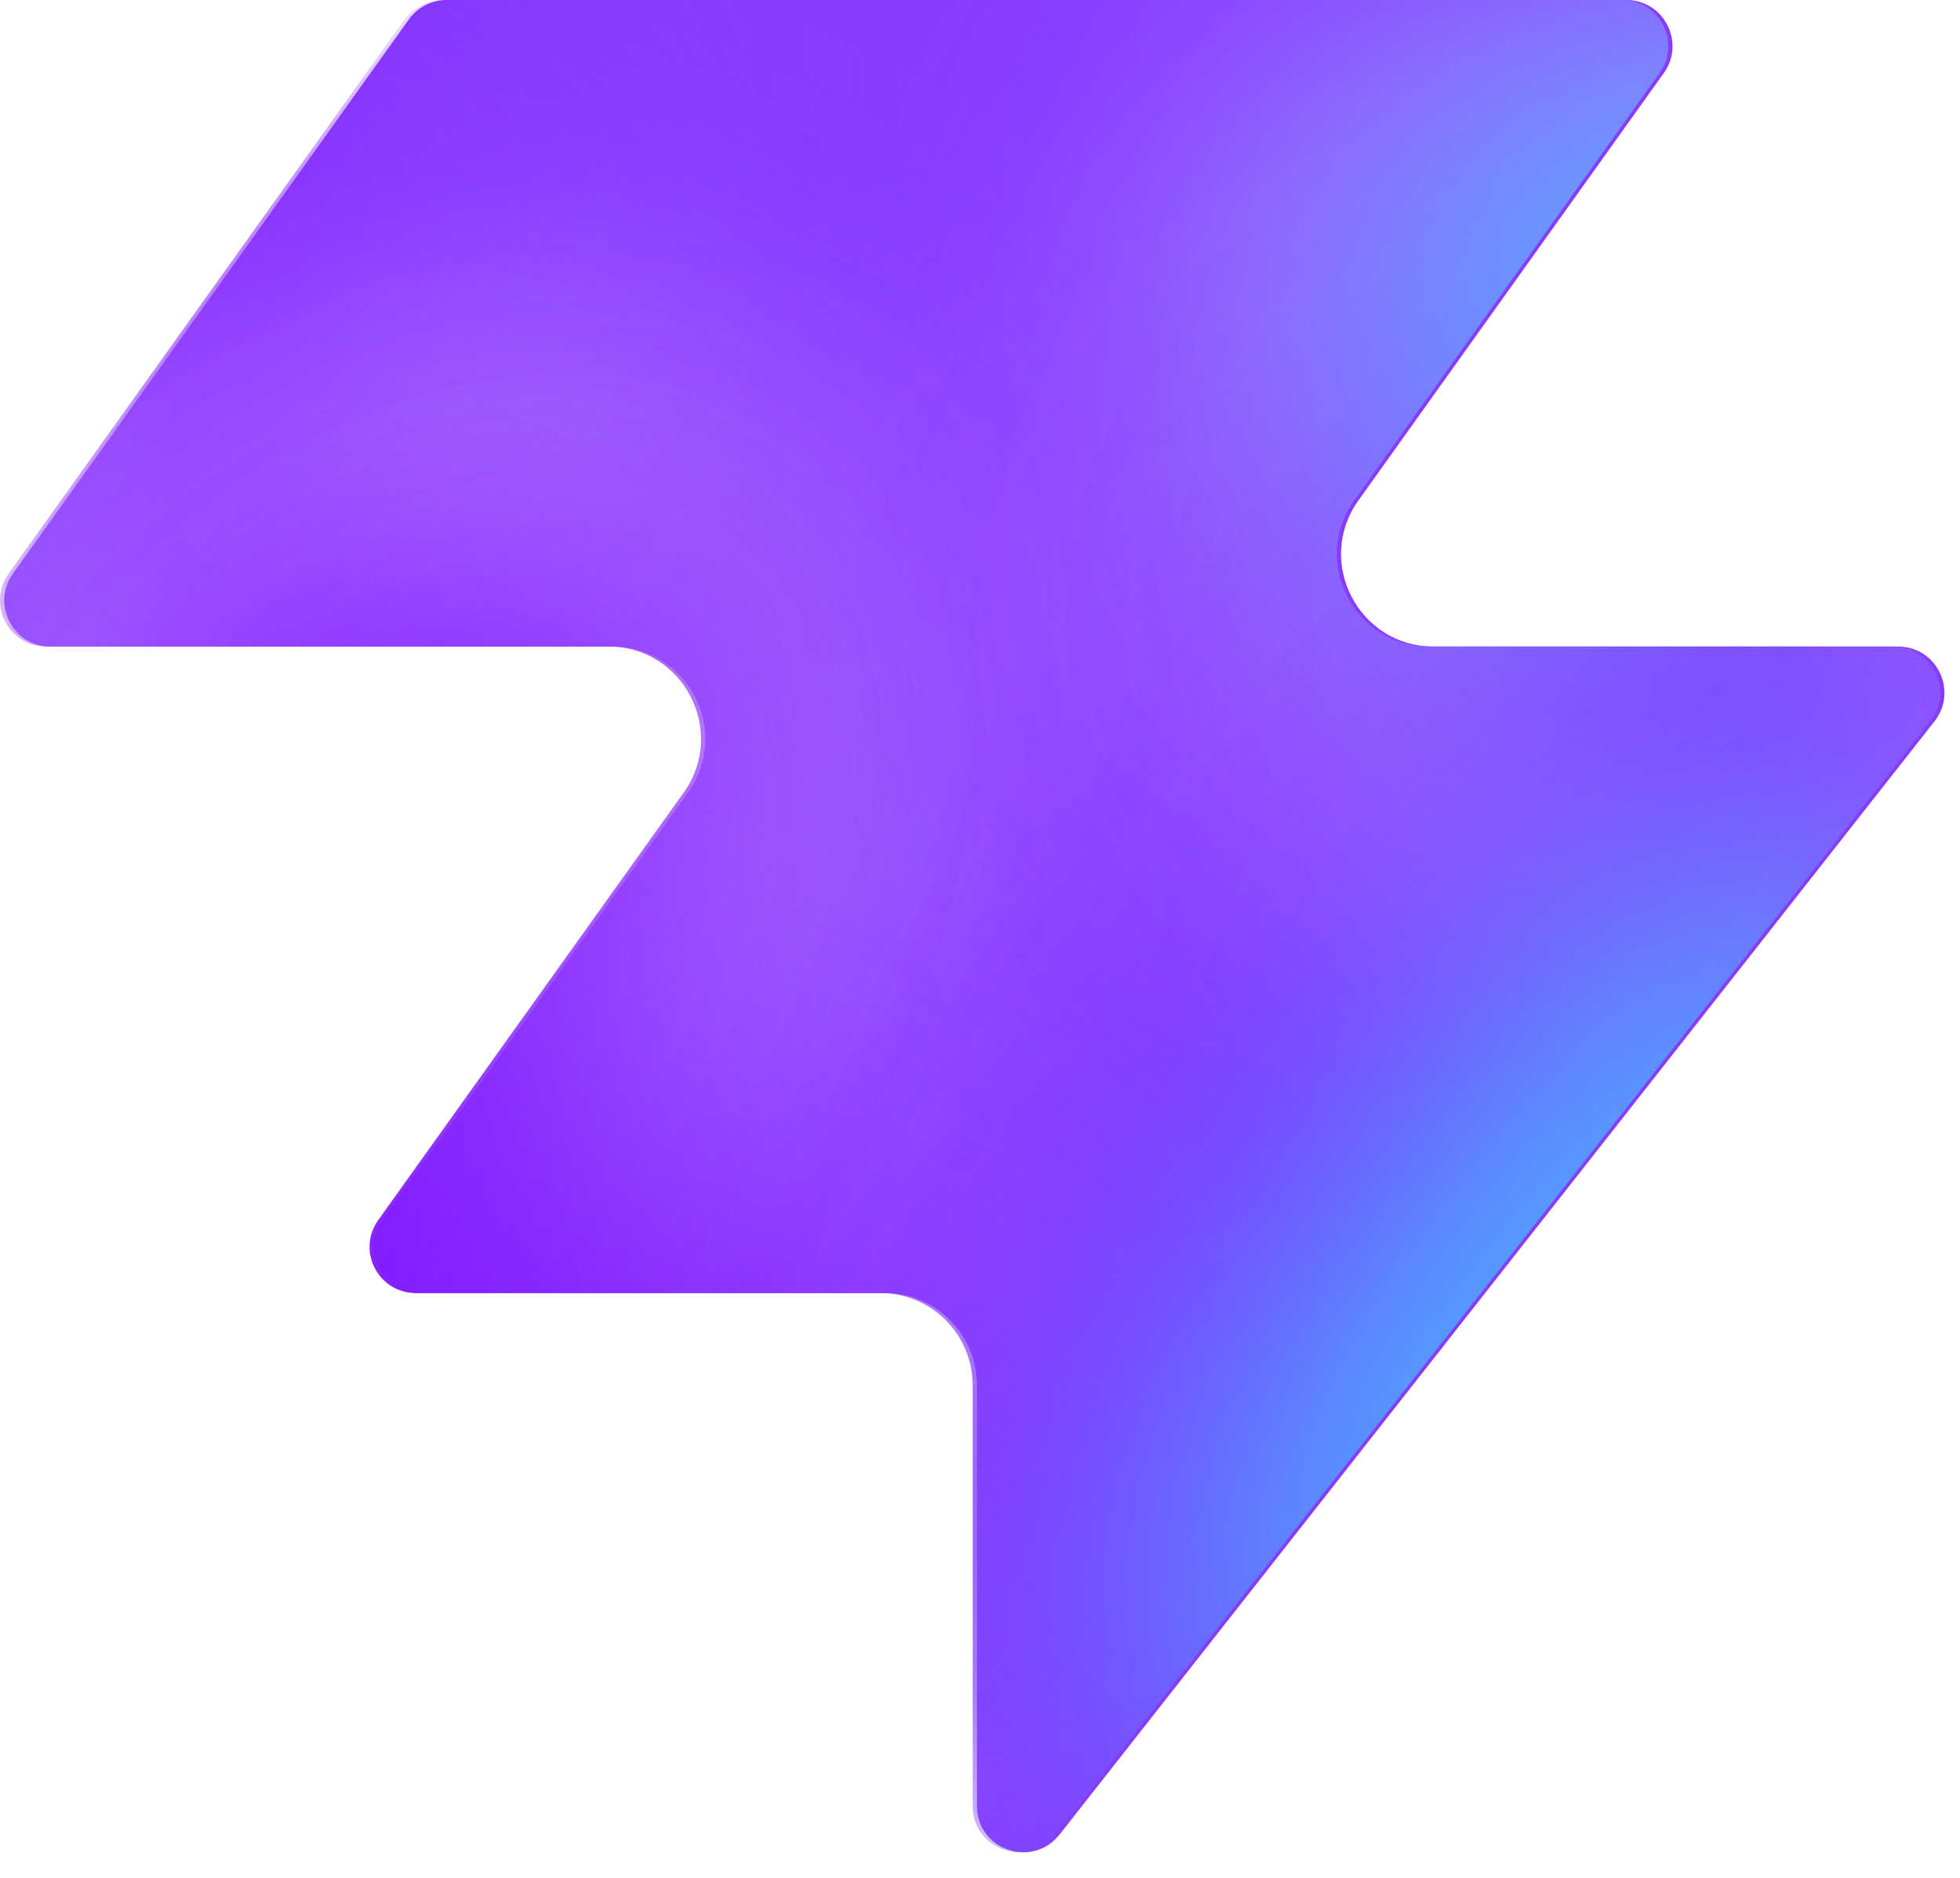
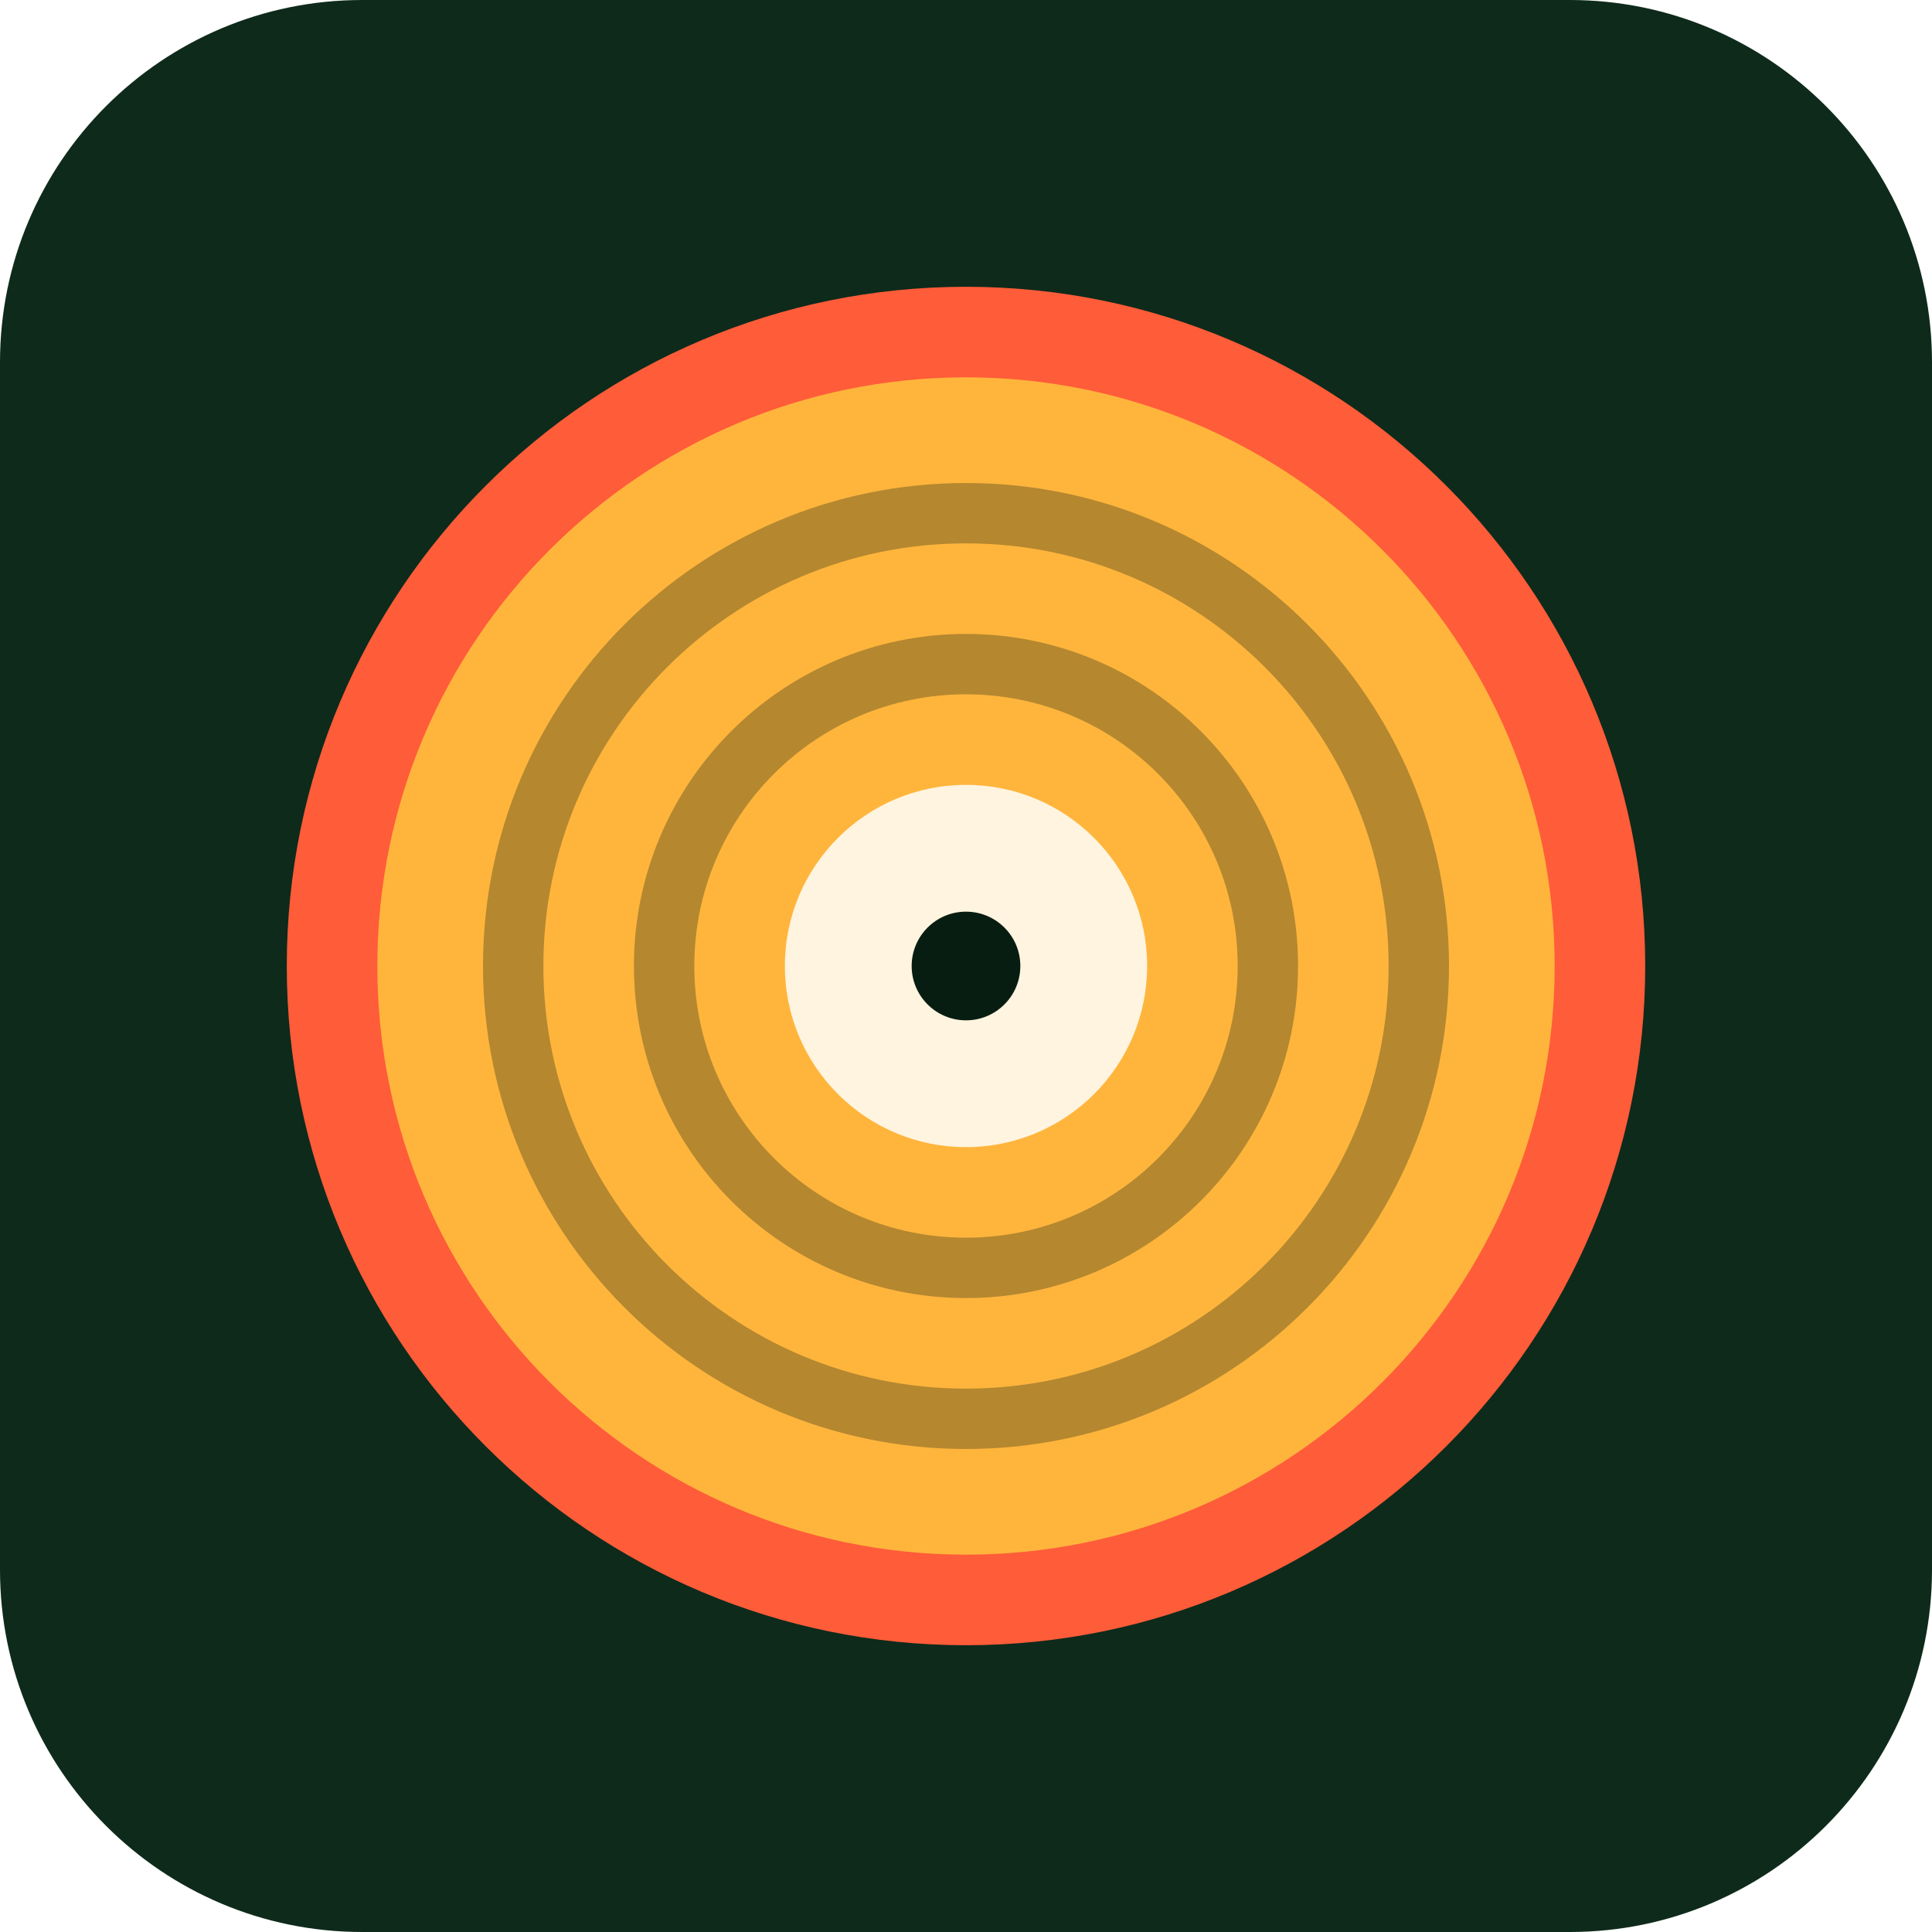
- <svg xmlns="http://www.w3.org/2000/svg" width="48" height="46" fill="none" viewBox="0 0 48 46">
-   <path fill="#863bff" d="M25.946 44.938c-.664.845-2.021.375-2.021-.698V33.937a2.26 2.26 0 0 0-2.262-2.262H10.287c-.92 0-1.456-1.04-.92-1.788l7.48-10.471c1.07-1.497 0-3.578-1.842-3.578H1.237c-.92 0-1.456-1.04-.92-1.788L10.013.474c.214-.297.556-.474.92-.474h28.894c.92 0 1.456 1.04.92 1.788l-7.48 10.471c-1.07 1.498 0 3.579 1.842 3.579h11.377c.943 0 1.473 1.088.89 1.83L25.947 44.94z" style="fill:#863bff;fill:color(display-p3 .525 .23 1);fill-opacity:1" />
-   <mask id="a" width="48" height="46" x="0" y="0" maskUnits="userSpaceOnUse" style="mask-type:alpha">
-     <path fill="#000" d="M25.842 44.938c-.664.844-2.021.375-2.021-.698V33.937a2.26 2.26 0 0 0-2.262-2.262H10.183c-.92 0-1.456-1.04-.92-1.788l7.48-10.471c1.07-1.498 0-3.579-1.842-3.579H1.133c-.92 0-1.456-1.04-.92-1.787L9.91.473c.214-.297.556-.474.92-.474h28.894c.92 0 1.456 1.04.92 1.788l-7.48 10.471c-1.07 1.498 0 3.578 1.842 3.578h11.377c.943 0 1.473 1.088.89 1.832L25.843 44.94z" style="fill:#000;fill-opacity:1" />
-   </mask>
-   <g mask="url(#a)">
-     <g filter="url(#b)">
-       <ellipse cx="5.508" cy="14.704" fill="#ede6ff" rx="5.508" ry="14.704" style="fill:#ede6ff;fill:color(display-p3 .927 .903 1);fill-opacity:1" transform="matrix(.00324 1 1 -.00324 -4.47 31.516)" />
-     </g>
-     <g filter="url(#c)">
-       <ellipse cx="10.399" cy="29.851" fill="#ede6ff" rx="10.399" ry="29.851" style="fill:#ede6ff;fill:color(display-p3 .927 .903 1);fill-opacity:1" transform="matrix(.00324 1 1 -.00324 -39.328 7.883)" />
-     </g>
-     <g filter="url(#d)">
-       <ellipse cx="5.508" cy="30.487" fill="#7e14ff" rx="5.508" ry="30.487" style="fill:#7e14ff;fill:color(display-p3 .492 .077 1);fill-opacity:1" transform="rotate(89.814 -25.913 -14.639)scale(1 -1)" />
-     </g>
-     <g filter="url(#e)">
-       <ellipse cx="5.508" cy="30.599" fill="#7e14ff" rx="5.508" ry="30.599" style="fill:#7e14ff;fill:color(display-p3 .492 .077 1);fill-opacity:1" transform="rotate(89.814 -32.644 -3.334)scale(1 -1)" />
-     </g>
-     <g filter="url(#f)">
-       <ellipse cx="5.508" cy="30.599" fill="#7e14ff" rx="5.508" ry="30.599" style="fill:#7e14ff;fill:color(display-p3 .492 .077 1);fill-opacity:1" transform="matrix(.00324 1 1 -.00324 -34.34 30.47)" />
-     </g>
-     <g filter="url(#g)">
-       <ellipse cx="14.072" cy="22.078" fill="#ede6ff" rx="14.072" ry="22.078" style="fill:#ede6ff;fill:color(display-p3 .927 .903 1);fill-opacity:1" transform="rotate(93.35 24.506 48.493)scale(-1 1)" />
-     </g>
-     <g filter="url(#h)">
-       <ellipse cx="3.47" cy="21.501" fill="#7e14ff" rx="3.47" ry="21.501" style="fill:#7e14ff;fill:color(display-p3 .492 .077 1);fill-opacity:1" transform="rotate(89.009 28.708 47.59)scale(-1 1)" />
-     </g>
-     <g filter="url(#i)">
-       <ellipse cx="3.47" cy="21.501" fill="#7e14ff" rx="3.47" ry="21.501" style="fill:#7e14ff;fill:color(display-p3 .492 .077 1);fill-opacity:1" transform="rotate(89.009 28.708 47.59)scale(-1 1)" />
-     </g>
-     <g filter="url(#j)">
-       <ellipse cx=".387" cy="8.972" fill="#7e14ff" rx="4.407" ry="29.108" style="fill:#7e14ff;fill:color(display-p3 .492 .077 1);fill-opacity:1" transform="rotate(39.51 .387 8.972)" />
-     </g>
-     <g filter="url(#k)">
-       <ellipse cx="47.523" cy="-6.092" fill="#7e14ff" rx="4.407" ry="29.108" style="fill:#7e14ff;fill:color(display-p3 .492 .077 1);fill-opacity:1" transform="rotate(37.892 47.523 -6.092)" />
-     </g>
-     <g filter="url(#l)">
-       <ellipse cx="41.412" cy="6.333" fill="#47bfff" rx="5.971" ry="9.665" style="fill:#47bfff;fill:color(display-p3 .28 .748 1);fill-opacity:1" transform="rotate(37.892 41.412 6.333)" />
-     </g>
-     <g filter="url(#m)">
-       <ellipse cx="-1.879" cy="38.332" fill="#7e14ff" rx="4.407" ry="29.108" style="fill:#7e14ff;fill:color(display-p3 .492 .077 1);fill-opacity:1" transform="rotate(37.892 -1.88 38.332)" />
-     </g>
-     <g filter="url(#n)">
-       <ellipse cx="-1.879" cy="38.332" fill="#7e14ff" rx="4.407" ry="29.108" style="fill:#7e14ff;fill:color(display-p3 .492 .077 1);fill-opacity:1" transform="rotate(37.892 -1.88 38.332)" />
-     </g>
-     <g filter="url(#o)">
-       <ellipse cx="35.651" cy="29.907" fill="#7e14ff" rx="4.407" ry="29.108" style="fill:#7e14ff;fill:color(display-p3 .492 .077 1);fill-opacity:1" transform="rotate(37.892 35.651 29.907)" />
-     </g>
-     <g filter="url(#p)">
-       <ellipse cx="38.418" cy="32.4" fill="#47bfff" rx="5.971" ry="15.297" style="fill:#47bfff;fill:color(display-p3 .28 .748 1);fill-opacity:1" transform="rotate(37.892 38.418 32.4)" />
-     </g>
-   </g>
-   <defs>
-     <filter id="b" width="60.045" height="41.654" x="-19.77" y="16.149" color-interpolation-filters="sRGB" filterUnits="userSpaceOnUse">
-       <feFlood flood-opacity="0" result="BackgroundImageFix" />
-       <feBlend in="SourceGraphic" in2="BackgroundImageFix" result="shape" />
-       <feGaussianBlur result="effect1_foregroundBlur_2002_17158" stdDeviation="7.659" />
-     </filter>
-     <filter id="c" width="90.34" height="51.437" x="-54.613" y="-7.533" color-interpolation-filters="sRGB" filterUnits="userSpaceOnUse">
-       <feFlood flood-opacity="0" result="BackgroundImageFix" />
-       <feBlend in="SourceGraphic" in2="BackgroundImageFix" result="shape" />
-       <feGaussianBlur result="effect1_foregroundBlur_2002_17158" stdDeviation="7.659" />
-     </filter>
-     <filter id="d" width="79.355" height="29.4" x="-49.64" y="2.03" color-interpolation-filters="sRGB" filterUnits="userSpaceOnUse">
-       <feFlood flood-opacity="0" result="BackgroundImageFix" />
-       <feBlend in="SourceGraphic" in2="BackgroundImageFix" result="shape" />
-       <feGaussianBlur result="effect1_foregroundBlur_2002_17158" stdDeviation="4.596" />
-     </filter>
-     <filter id="e" width="79.579" height="29.4" x="-45.045" y="20.029" color-interpolation-filters="sRGB" filterUnits="userSpaceOnUse">
-       <feFlood flood-opacity="0" result="BackgroundImageFix" />
-       <feBlend in="SourceGraphic" in2="BackgroundImageFix" result="shape" />
-       <feGaussianBlur result="effect1_foregroundBlur_2002_17158" stdDeviation="4.596" />
-     </filter>
-     <filter id="f" width="79.579" height="29.4" x="-43.513" y="21.178" color-interpolation-filters="sRGB" filterUnits="userSpaceOnUse">
-       <feFlood flood-opacity="0" result="BackgroundImageFix" />
-       <feBlend in="SourceGraphic" in2="BackgroundImageFix" result="shape" />
-       <feGaussianBlur result="effect1_foregroundBlur_2002_17158" stdDeviation="4.596" />
-     </filter>
-     <filter id="g" width="74.749" height="58.852" x="15.756" y="-17.901" color-interpolation-filters="sRGB" filterUnits="userSpaceOnUse">
-       <feFlood flood-opacity="0" result="BackgroundImageFix" />
-       <feBlend in="SourceGraphic" in2="BackgroundImageFix" result="shape" />
-       <feGaussianBlur result="effect1_foregroundBlur_2002_17158" stdDeviation="7.659" />
-     </filter>
-     <filter id="h" width="61.377" height="25.362" x="23.548" y="2.284" color-interpolation-filters="sRGB" filterUnits="userSpaceOnUse">
-       <feFlood flood-opacity="0" result="BackgroundImageFix" />
-       <feBlend in="SourceGraphic" in2="BackgroundImageFix" result="shape" />
-       <feGaussianBlur result="effect1_foregroundBlur_2002_17158" stdDeviation="4.596" />
-     </filter>
-     <filter id="i" width="61.377" height="25.362" x="23.548" y="2.284" color-interpolation-filters="sRGB" filterUnits="userSpaceOnUse">
-       <feFlood flood-opacity="0" result="BackgroundImageFix" />
-       <feBlend in="SourceGraphic" in2="BackgroundImageFix" result="shape" />
-       <feGaussianBlur result="effect1_foregroundBlur_2002_17158" stdDeviation="4.596" />
-     </filter>
-     <filter id="j" width="56.045" height="63.649" x="-27.636" y="-22.853" color-interpolation-filters="sRGB" filterUnits="userSpaceOnUse">
-       <feFlood flood-opacity="0" result="BackgroundImageFix" />
-       <feBlend in="SourceGraphic" in2="BackgroundImageFix" result="shape" />
-       <feGaussianBlur result="effect1_foregroundBlur_2002_17158" stdDeviation="4.596" />
-     </filter>
-     <filter id="k" width="54.814" height="64.646" x="20.116" y="-38.415" color-interpolation-filters="sRGB" filterUnits="userSpaceOnUse">
-       <feFlood flood-opacity="0" result="BackgroundImageFix" />
-       <feBlend in="SourceGraphic" in2="BackgroundImageFix" result="shape" />
-       <feGaussianBlur result="effect1_foregroundBlur_2002_17158" stdDeviation="4.596" />
-     </filter>
-     <filter id="l" width="33.541" height="35.313" x="24.641" y="-11.323" color-interpolation-filters="sRGB" filterUnits="userSpaceOnUse">
-       <feFlood flood-opacity="0" result="BackgroundImageFix" />
-       <feBlend in="SourceGraphic" in2="BackgroundImageFix" result="shape" />
-       <feGaussianBlur result="effect1_foregroundBlur_2002_17158" stdDeviation="4.596" />
-     </filter>
-     <filter id="m" width="54.814" height="64.646" x="-29.286" y="6.009" color-interpolation-filters="sRGB" filterUnits="userSpaceOnUse">
-       <feFlood flood-opacity="0" result="BackgroundImageFix" />
-       <feBlend in="SourceGraphic" in2="BackgroundImageFix" result="shape" />
-       <feGaussianBlur result="effect1_foregroundBlur_2002_17158" stdDeviation="4.596" />
-     </filter>
-     <filter id="n" width="54.814" height="64.646" x="-29.286" y="6.009" color-interpolation-filters="sRGB" filterUnits="userSpaceOnUse">
-       <feFlood flood-opacity="0" result="BackgroundImageFix" />
-       <feBlend in="SourceGraphic" in2="BackgroundImageFix" result="shape" />
-       <feGaussianBlur result="effect1_foregroundBlur_2002_17158" stdDeviation="4.596" />
-     </filter>
-     <filter id="o" width="54.814" height="64.646" x="8.244" y="-2.416" color-interpolation-filters="sRGB" filterUnits="userSpaceOnUse">
-       <feFlood flood-opacity="0" result="BackgroundImageFix" />
-       <feBlend in="SourceGraphic" in2="BackgroundImageFix" result="shape" />
-       <feGaussianBlur result="effect1_foregroundBlur_2002_17158" stdDeviation="4.596" />
-     </filter>
-     <filter id="p" width="39.409" height="43.623" x="18.713" y="10.588" color-interpolation-filters="sRGB" filterUnits="userSpaceOnUse">
-       <feFlood flood-opacity="0" result="BackgroundImageFix" />
-       <feBlend in="SourceGraphic" in2="BackgroundImageFix" result="shape" />
-       <feGaussianBlur result="effect1_foregroundBlur_2002_17158" stdDeviation="4.596" />
-     </filter>
-   </defs>
+ <svg xmlns="http://www.w3.org/2000/svg" viewBox="0 0 64 64">
+   <rect width="64" height="64" rx="12" fill="#0E2A1B" />
+   <circle cx="32" cy="32" r="21" fill="#FFB53C" />
+   <circle cx="32" cy="32" r="21" fill="none" stroke="#FF5C39" stroke-width="3" />
+   <circle cx="32" cy="32" r="15" fill="none" stroke="#081D12" stroke-opacity=".3" stroke-width="2" />
+   <circle cx="32" cy="32" r="10" fill="none" stroke="#081D12" stroke-opacity=".3" stroke-width="2" />
+   <circle cx="32" cy="32" r="6" fill="#FFF4DF" />
+   <circle cx="32" cy="32" r="1.8" fill="#081D12" />
</svg>
